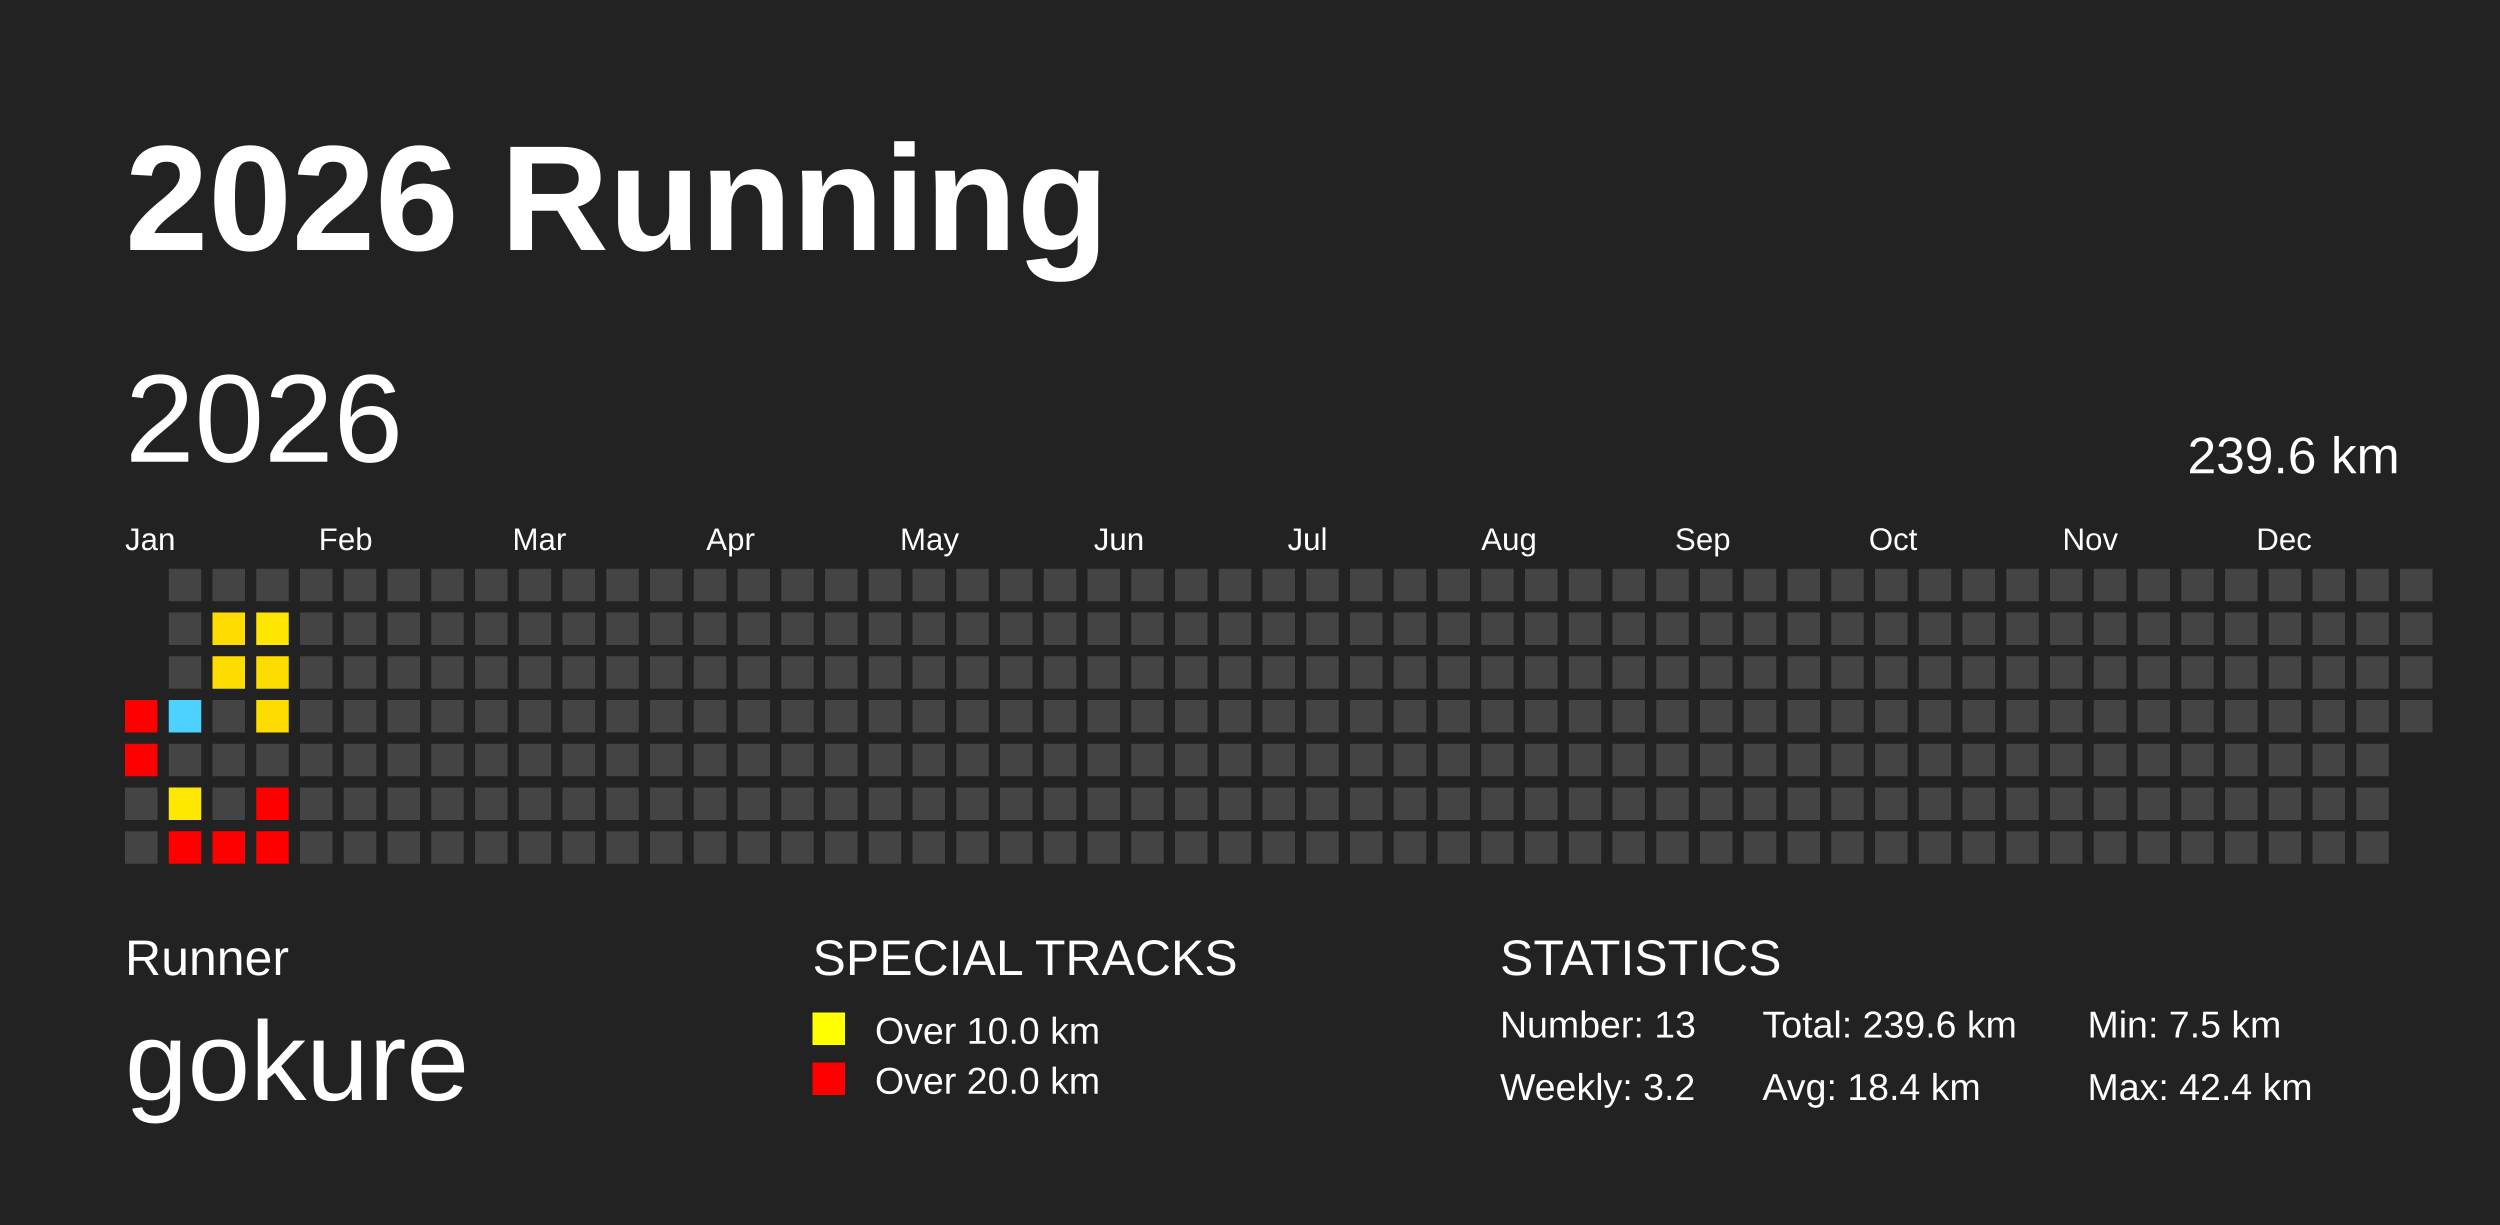
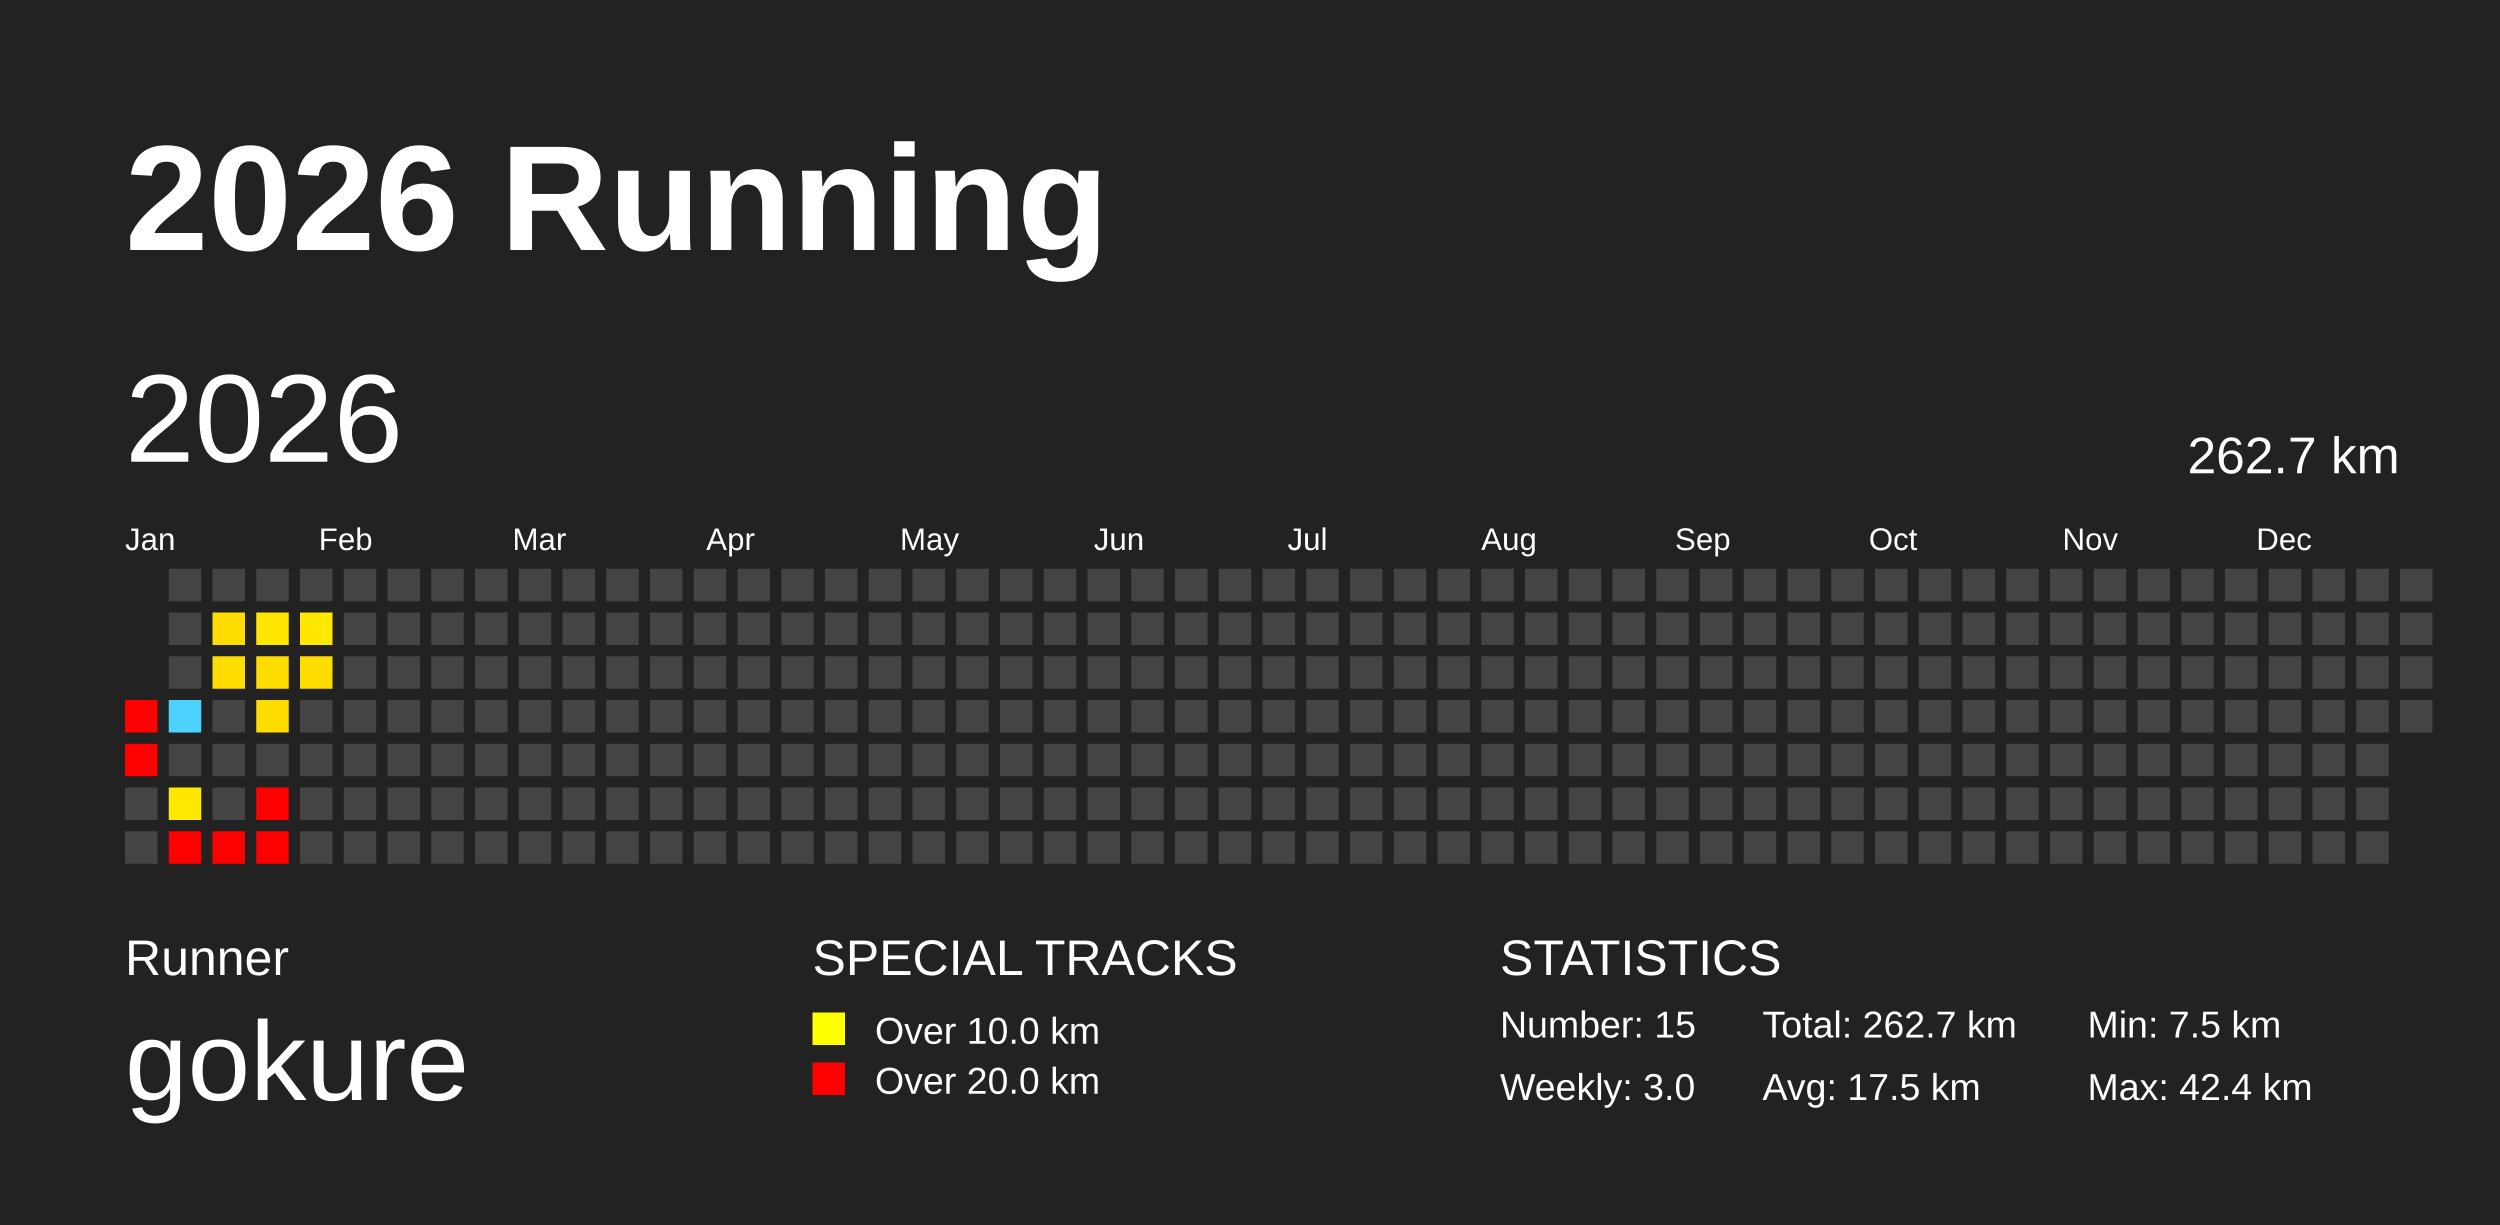
<svg xmlns="http://www.w3.org/2000/svg" baseProfile="full" height="98mm" version="1.1" viewBox="0,0,200,98" width="200mm">
  <defs />
  <rect fill="#222222" height="98" width="200" x="0" y="0" />
  <text fill="#FFFFFF" style="font-size:12px; font-family:Arial; font-weight:bold;" x="10" y="20">2026 Running</text>
  <text fill="#FFFFFF" style="font-size:4px; font-family:Arial" x="10" y="78">Runner</text>
  <text fill="#FFFFFF" style="font-size:9px; font-family:Arial" x="10" y="88">gokure</text>
  <text fill="#FFFFFF" style="font-size:4px; font-family:Arial" x="65" y="78">SPECIAL TRACKS</text>
  <rect fill="yellow" height="2.6" width="2.6" x="65" y="81" />
  <text fill="#FFFFFF" style="font-size:3px; font-family:Arial" x="70" y="83.5">Over 10.0 km</text>
  <rect fill="red" height="2.6" width="2.6" x="65" y="85" />
  <text fill="#FFFFFF" style="font-size:3px; font-family:Arial" x="70" y="87.5">Over 20.0 km</text>
  <text fill="#FFFFFF" style="font-size:4px; font-family:Arial" x="120" y="78">STATISTICS</text>
-   <text fill="#FFFFFF" style="font-size:3px; font-family:Arial" x="120" y="83">Number: 13</text>
-   <text fill="#FFFFFF" style="font-size:3px; font-family:Arial" x="120" y="88">Weekly: 3.2</text>
-   <text fill="#FFFFFF" style="font-size:3px; font-family:Arial" x="141" y="83">Total: 239.6 km</text>
-   <text fill="#FFFFFF" style="font-size:3px; font-family:Arial" x="141" y="88">Avg: 18.4 km</text>
+   <text fill="#FFFFFF" style="font-size:3px; font-family:Arial" x="120" y="83">Number: 15</text>
+   <text fill="#FFFFFF" style="font-size:3px; font-family:Arial" x="120" y="88">Weekly: 3.0</text>
+   <text fill="#FFFFFF" style="font-size:3px; font-family:Arial" x="141" y="83">Total: 262.7 km</text>
+   <text fill="#FFFFFF" style="font-size:3px; font-family:Arial" x="141" y="88">Avg: 17.5 km</text>
  <text fill="#FFFFFF" style="font-size:3px; font-family:Arial" x="167" y="83">Min: 7.5 km</text>
  <text fill="#FFFFFF" style="font-size:3px; font-family:Arial" x="167" y="88">Max: 42.4 km</text>
  <text dominant-baseline="hanging" fill="#FFFFFF" style="font-size:10.0px; font-family:Arial;" x="10" y="30">2026</text>
-   <text dominant-baseline="hanging" fill="#FFFFFF" style="font-size:4.125px; font-family:Arial;" x="175" y="35">239.6 km</text>
+   <text dominant-baseline="hanging" fill="#FFFFFF" style="font-size:4.125px; font-family:Arial;" x="175" y="35">262.7 km</text>
  <text fill="#FFFFFF" style="font-size:2.5px; font-family:Arial" x="10.0" y="44">Jan</text>
  <text fill="#FFFFFF" style="font-size:2.5px; font-family:Arial" x="25.5" y="44">Feb</text>
  <text fill="#FFFFFF" style="font-size:2.5px; font-family:Arial" x="41.0" y="44">Mar</text>
  <text fill="#FFFFFF" style="font-size:2.5px; font-family:Arial" x="56.5" y="44">Apr</text>
  <text fill="#FFFFFF" style="font-size:2.5px; font-family:Arial" x="72.0" y="44">May</text>
  <text fill="#FFFFFF" style="font-size:2.5px; font-family:Arial" x="87.5" y="44">Jun</text>
  <text fill="#FFFFFF" style="font-size:2.5px; font-family:Arial" x="103.0" y="44">Jul</text>
  <text fill="#FFFFFF" style="font-size:2.5px; font-family:Arial" x="118.5" y="44">Aug</text>
  <text fill="#FFFFFF" style="font-size:2.5px; font-family:Arial" x="134.0" y="44">Sep</text>
  <text fill="#FFFFFF" style="font-size:2.5px; font-family:Arial" x="149.5" y="44">Oct</text>
  <text fill="#FFFFFF" style="font-size:2.5px; font-family:Arial" x="165.0" y="44">Nov</text>
  <text fill="#FFFFFF" style="font-size:2.5px; font-family:Arial" x="180.5" y="44">Dec</text>
  <rect fill="red" height="2.6" width="2.6" x="10.0" y="56.0" />
  <rect fill="red" height="2.6" width="2.6" x="10.0" y="59.5" />
  <rect fill="#444444" height="2.6" width="2.6" x="10.0" y="63.0" />
  <rect fill="#444444" height="2.6" width="2.6" x="10.0" y="66.5" />
  <rect fill="#444444" height="2.6" width="2.6" x="13.5" y="45.5" />
  <rect fill="#444444" height="2.6" width="2.6" x="13.5" y="49.0" />
  <rect fill="#444444" height="2.6" width="2.6" x="13.5" y="52.5" />
  <rect fill="#4dd2ff" height="2.6" width="2.6" x="13.5" y="56.0" />
  <rect fill="#444444" height="2.6" width="2.6" x="13.5" y="59.5" />
  <rect fill="#ffe800" height="2.6" width="2.6" x="13.5" y="63.0" />
  <rect fill="red" height="2.6" width="2.6" x="13.5" y="66.5" />
  <rect fill="#444444" height="2.6" width="2.6" x="17.0" y="45.5" />
  <rect fill="#ffdc00" height="2.6" width="2.6" x="17.0" y="49.0" />
  <rect fill="#ffdc00" height="2.6" width="2.6" x="17.0" y="52.5" />
  <rect fill="#444444" height="2.6" width="2.6" x="17.0" y="56.0" />
  <rect fill="#444444" height="2.6" width="2.6" x="17.0" y="59.5" />
  <rect fill="#444444" height="2.6" width="2.6" x="17.0" y="63.0" />
  <rect fill="red" height="2.6" width="2.6" x="17.0" y="66.5" />
  <rect fill="#444444" height="2.6" width="2.6" x="20.5" y="45.5" />
  <rect fill="#ffe600" height="2.6" width="2.6" x="20.5" y="49.0" />
  <rect fill="#ffdc00" height="2.6" width="2.6" x="20.5" y="52.5" />
  <rect fill="#ffdc00" height="2.6" width="2.6" x="20.5" y="56.0" />
  <rect fill="#444444" height="2.6" width="2.6" x="20.5" y="59.5" />
  <rect fill="red" height="2.6" width="2.6" x="20.5" y="63.0" />
  <rect fill="red" height="2.6" width="2.6" x="20.5" y="66.5" />
  <rect fill="#444444" height="2.6" width="2.6" x="24.0" y="45.5" />
-   <rect fill="#444444" height="2.6" width="2.6" x="24.0" y="49.0" />
-   <rect fill="#444444" height="2.6" width="2.6" x="24.0" y="52.5" />
+   <rect fill="#ffe700" height="2.6" width="2.6" x="24.0" y="49.0" />
+   <rect fill="#ffdc00" height="2.6" width="2.6" x="24.0" y="52.5" />
  <rect fill="#444444" height="2.6" width="2.6" x="24.0" y="56.0" />
  <rect fill="#444444" height="2.6" width="2.6" x="24.0" y="59.5" />
  <rect fill="#444444" height="2.6" width="2.6" x="24.0" y="63.0" />
  <rect fill="#444444" height="2.6" width="2.6" x="24.0" y="66.5" />
  <rect fill="#444444" height="2.6" width="2.6" x="27.5" y="45.5" />
  <rect fill="#444444" height="2.6" width="2.6" x="27.5" y="49.0" />
  <rect fill="#444444" height="2.6" width="2.6" x="27.5" y="52.5" />
  <rect fill="#444444" height="2.6" width="2.6" x="27.5" y="56.0" />
  <rect fill="#444444" height="2.6" width="2.6" x="27.5" y="59.5" />
  <rect fill="#444444" height="2.6" width="2.6" x="27.5" y="63.0" />
  <rect fill="#444444" height="2.6" width="2.6" x="27.5" y="66.5" />
  <rect fill="#444444" height="2.6" width="2.6" x="31.0" y="45.5" />
  <rect fill="#444444" height="2.6" width="2.6" x="31.0" y="49.0" />
  <rect fill="#444444" height="2.6" width="2.6" x="31.0" y="52.5" />
  <rect fill="#444444" height="2.6" width="2.6" x="31.0" y="56.0" />
  <rect fill="#444444" height="2.6" width="2.6" x="31.0" y="59.5" />
  <rect fill="#444444" height="2.6" width="2.6" x="31.0" y="63.0" />
  <rect fill="#444444" height="2.6" width="2.6" x="31.0" y="66.5" />
  <rect fill="#444444" height="2.6" width="2.6" x="34.5" y="45.5" />
  <rect fill="#444444" height="2.6" width="2.6" x="34.5" y="49.0" />
  <rect fill="#444444" height="2.6" width="2.6" x="34.5" y="52.5" />
  <rect fill="#444444" height="2.6" width="2.6" x="34.5" y="56.0" />
  <rect fill="#444444" height="2.6" width="2.6" x="34.5" y="59.5" />
  <rect fill="#444444" height="2.6" width="2.6" x="34.5" y="63.0" />
  <rect fill="#444444" height="2.6" width="2.6" x="34.5" y="66.5" />
  <rect fill="#444444" height="2.6" width="2.6" x="38.0" y="45.5" />
  <rect fill="#444444" height="2.6" width="2.6" x="38.0" y="49.0" />
  <rect fill="#444444" height="2.6" width="2.6" x="38.0" y="52.5" />
  <rect fill="#444444" height="2.6" width="2.6" x="38.0" y="56.0" />
  <rect fill="#444444" height="2.6" width="2.6" x="38.0" y="59.5" />
  <rect fill="#444444" height="2.6" width="2.6" x="38.0" y="63.0" />
  <rect fill="#444444" height="2.6" width="2.6" x="38.0" y="66.5" />
  <rect fill="#444444" height="2.6" width="2.6" x="41.5" y="45.5" />
  <rect fill="#444444" height="2.6" width="2.6" x="41.5" y="49.0" />
  <rect fill="#444444" height="2.6" width="2.6" x="41.5" y="52.5" />
  <rect fill="#444444" height="2.6" width="2.6" x="41.5" y="56.0" />
  <rect fill="#444444" height="2.6" width="2.6" x="41.5" y="59.5" />
  <rect fill="#444444" height="2.6" width="2.6" x="41.5" y="63.0" />
  <rect fill="#444444" height="2.6" width="2.6" x="41.5" y="66.5" />
  <rect fill="#444444" height="2.6" width="2.6" x="45.0" y="45.5" />
  <rect fill="#444444" height="2.6" width="2.6" x="45.0" y="49.0" />
  <rect fill="#444444" height="2.6" width="2.6" x="45.0" y="52.5" />
  <rect fill="#444444" height="2.6" width="2.6" x="45.0" y="56.0" />
  <rect fill="#444444" height="2.6" width="2.6" x="45.0" y="59.5" />
  <rect fill="#444444" height="2.6" width="2.6" x="45.0" y="63.0" />
  <rect fill="#444444" height="2.6" width="2.6" x="45.0" y="66.5" />
  <rect fill="#444444" height="2.6" width="2.6" x="48.5" y="45.5" />
  <rect fill="#444444" height="2.6" width="2.6" x="48.5" y="49.0" />
  <rect fill="#444444" height="2.6" width="2.6" x="48.5" y="52.5" />
  <rect fill="#444444" height="2.6" width="2.6" x="48.5" y="56.0" />
  <rect fill="#444444" height="2.6" width="2.6" x="48.5" y="59.5" />
  <rect fill="#444444" height="2.6" width="2.6" x="48.5" y="63.0" />
  <rect fill="#444444" height="2.6" width="2.6" x="48.5" y="66.5" />
  <rect fill="#444444" height="2.6" width="2.6" x="52.0" y="45.5" />
  <rect fill="#444444" height="2.6" width="2.6" x="52.0" y="49.0" />
  <rect fill="#444444" height="2.6" width="2.6" x="52.0" y="52.5" />
  <rect fill="#444444" height="2.6" width="2.6" x="52.0" y="56.0" />
  <rect fill="#444444" height="2.6" width="2.6" x="52.0" y="59.5" />
  <rect fill="#444444" height="2.6" width="2.6" x="52.0" y="63.0" />
  <rect fill="#444444" height="2.6" width="2.6" x="52.0" y="66.5" />
  <rect fill="#444444" height="2.6" width="2.6" x="55.5" y="45.5" />
  <rect fill="#444444" height="2.6" width="2.6" x="55.5" y="49.0" />
  <rect fill="#444444" height="2.6" width="2.6" x="55.5" y="52.5" />
  <rect fill="#444444" height="2.6" width="2.6" x="55.5" y="56.0" />
  <rect fill="#444444" height="2.6" width="2.6" x="55.5" y="59.5" />
  <rect fill="#444444" height="2.6" width="2.6" x="55.5" y="63.0" />
  <rect fill="#444444" height="2.6" width="2.6" x="55.5" y="66.5" />
  <rect fill="#444444" height="2.6" width="2.6" x="59.0" y="45.5" />
  <rect fill="#444444" height="2.6" width="2.6" x="59.0" y="49.0" />
  <rect fill="#444444" height="2.6" width="2.6" x="59.0" y="52.5" />
  <rect fill="#444444" height="2.6" width="2.6" x="59.0" y="56.0" />
  <rect fill="#444444" height="2.6" width="2.6" x="59.0" y="59.5" />
  <rect fill="#444444" height="2.6" width="2.6" x="59.0" y="63.0" />
  <rect fill="#444444" height="2.6" width="2.6" x="59.0" y="66.5" />
  <rect fill="#444444" height="2.6" width="2.6" x="62.5" y="45.5" />
  <rect fill="#444444" height="2.6" width="2.6" x="62.5" y="49.0" />
  <rect fill="#444444" height="2.6" width="2.6" x="62.5" y="52.5" />
  <rect fill="#444444" height="2.6" width="2.6" x="62.5" y="56.0" />
  <rect fill="#444444" height="2.6" width="2.6" x="62.5" y="59.5" />
  <rect fill="#444444" height="2.6" width="2.6" x="62.5" y="63.0" />
  <rect fill="#444444" height="2.6" width="2.6" x="62.5" y="66.5" />
  <rect fill="#444444" height="2.6" width="2.6" x="66.0" y="45.5" />
  <rect fill="#444444" height="2.6" width="2.6" x="66.0" y="49.0" />
  <rect fill="#444444" height="2.6" width="2.6" x="66.0" y="52.5" />
  <rect fill="#444444" height="2.6" width="2.6" x="66.0" y="56.0" />
  <rect fill="#444444" height="2.6" width="2.6" x="66.0" y="59.5" />
  <rect fill="#444444" height="2.6" width="2.6" x="66.0" y="63.0" />
  <rect fill="#444444" height="2.6" width="2.6" x="66.0" y="66.5" />
  <rect fill="#444444" height="2.6" width="2.6" x="69.5" y="45.5" />
  <rect fill="#444444" height="2.6" width="2.6" x="69.5" y="49.0" />
  <rect fill="#444444" height="2.6" width="2.6" x="69.5" y="52.5" />
  <rect fill="#444444" height="2.6" width="2.6" x="69.5" y="56.0" />
  <rect fill="#444444" height="2.6" width="2.6" x="69.5" y="59.5" />
  <rect fill="#444444" height="2.6" width="2.6" x="69.5" y="63.0" />
  <rect fill="#444444" height="2.6" width="2.6" x="69.5" y="66.5" />
  <rect fill="#444444" height="2.6" width="2.6" x="73.0" y="45.5" />
  <rect fill="#444444" height="2.6" width="2.6" x="73.0" y="49.0" />
  <rect fill="#444444" height="2.6" width="2.6" x="73.0" y="52.5" />
  <rect fill="#444444" height="2.6" width="2.6" x="73.0" y="56.0" />
  <rect fill="#444444" height="2.6" width="2.6" x="73.0" y="59.5" />
  <rect fill="#444444" height="2.6" width="2.6" x="73.0" y="63.0" />
  <rect fill="#444444" height="2.6" width="2.6" x="73.0" y="66.5" />
  <rect fill="#444444" height="2.6" width="2.6" x="76.5" y="45.5" />
  <rect fill="#444444" height="2.6" width="2.6" x="76.5" y="49.0" />
  <rect fill="#444444" height="2.6" width="2.6" x="76.5" y="52.5" />
  <rect fill="#444444" height="2.6" width="2.6" x="76.5" y="56.0" />
  <rect fill="#444444" height="2.6" width="2.6" x="76.5" y="59.5" />
  <rect fill="#444444" height="2.6" width="2.6" x="76.5" y="63.0" />
  <rect fill="#444444" height="2.6" width="2.6" x="76.5" y="66.5" />
  <rect fill="#444444" height="2.6" width="2.6" x="80.0" y="45.5" />
  <rect fill="#444444" height="2.6" width="2.6" x="80.0" y="49.0" />
  <rect fill="#444444" height="2.6" width="2.6" x="80.0" y="52.5" />
  <rect fill="#444444" height="2.6" width="2.6" x="80.0" y="56.0" />
  <rect fill="#444444" height="2.6" width="2.6" x="80.0" y="59.5" />
  <rect fill="#444444" height="2.6" width="2.6" x="80.0" y="63.0" />
  <rect fill="#444444" height="2.6" width="2.6" x="80.0" y="66.5" />
  <rect fill="#444444" height="2.6" width="2.6" x="83.5" y="45.5" />
  <rect fill="#444444" height="2.6" width="2.6" x="83.5" y="49.0" />
  <rect fill="#444444" height="2.6" width="2.6" x="83.5" y="52.5" />
  <rect fill="#444444" height="2.6" width="2.6" x="83.5" y="56.0" />
  <rect fill="#444444" height="2.6" width="2.6" x="83.5" y="59.5" />
  <rect fill="#444444" height="2.6" width="2.6" x="83.5" y="63.0" />
  <rect fill="#444444" height="2.6" width="2.6" x="83.5" y="66.5" />
  <rect fill="#444444" height="2.6" width="2.6" x="87.0" y="45.5" />
  <rect fill="#444444" height="2.6" width="2.6" x="87.0" y="49.0" />
  <rect fill="#444444" height="2.6" width="2.6" x="87.0" y="52.5" />
  <rect fill="#444444" height="2.6" width="2.6" x="87.0" y="56.0" />
  <rect fill="#444444" height="2.6" width="2.6" x="87.0" y="59.5" />
  <rect fill="#444444" height="2.6" width="2.6" x="87.0" y="63.0" />
  <rect fill="#444444" height="2.6" width="2.6" x="87.0" y="66.5" />
  <rect fill="#444444" height="2.6" width="2.6" x="90.5" y="45.5" />
  <rect fill="#444444" height="2.6" width="2.6" x="90.5" y="49.0" />
  <rect fill="#444444" height="2.6" width="2.6" x="90.5" y="52.5" />
  <rect fill="#444444" height="2.6" width="2.6" x="90.5" y="56.0" />
  <rect fill="#444444" height="2.6" width="2.6" x="90.5" y="59.5" />
  <rect fill="#444444" height="2.6" width="2.6" x="90.5" y="63.0" />
  <rect fill="#444444" height="2.6" width="2.6" x="90.5" y="66.5" />
  <rect fill="#444444" height="2.6" width="2.6" x="94.0" y="45.5" />
  <rect fill="#444444" height="2.6" width="2.6" x="94.0" y="49.0" />
  <rect fill="#444444" height="2.6" width="2.6" x="94.0" y="52.5" />
  <rect fill="#444444" height="2.6" width="2.6" x="94.0" y="56.0" />
  <rect fill="#444444" height="2.6" width="2.6" x="94.0" y="59.5" />
  <rect fill="#444444" height="2.6" width="2.6" x="94.0" y="63.0" />
  <rect fill="#444444" height="2.6" width="2.6" x="94.0" y="66.5" />
  <rect fill="#444444" height="2.6" width="2.6" x="97.5" y="45.5" />
  <rect fill="#444444" height="2.6" width="2.6" x="97.5" y="49.0" />
  <rect fill="#444444" height="2.6" width="2.6" x="97.5" y="52.5" />
  <rect fill="#444444" height="2.6" width="2.6" x="97.5" y="56.0" />
  <rect fill="#444444" height="2.6" width="2.6" x="97.5" y="59.5" />
  <rect fill="#444444" height="2.6" width="2.6" x="97.5" y="63.0" />
  <rect fill="#444444" height="2.6" width="2.6" x="97.5" y="66.5" />
  <rect fill="#444444" height="2.6" width="2.6" x="101.0" y="45.5" />
  <rect fill="#444444" height="2.6" width="2.6" x="101.0" y="49.0" />
  <rect fill="#444444" height="2.6" width="2.6" x="101.0" y="52.5" />
  <rect fill="#444444" height="2.6" width="2.6" x="101.0" y="56.0" />
  <rect fill="#444444" height="2.6" width="2.6" x="101.0" y="59.5" />
  <rect fill="#444444" height="2.6" width="2.6" x="101.0" y="63.0" />
  <rect fill="#444444" height="2.6" width="2.6" x="101.0" y="66.5" />
  <rect fill="#444444" height="2.6" width="2.6" x="104.5" y="45.5" />
  <rect fill="#444444" height="2.6" width="2.6" x="104.5" y="49.0" />
  <rect fill="#444444" height="2.6" width="2.6" x="104.5" y="52.5" />
  <rect fill="#444444" height="2.6" width="2.6" x="104.5" y="56.0" />
  <rect fill="#444444" height="2.6" width="2.6" x="104.5" y="59.5" />
  <rect fill="#444444" height="2.6" width="2.6" x="104.5" y="63.0" />
  <rect fill="#444444" height="2.6" width="2.6" x="104.5" y="66.5" />
  <rect fill="#444444" height="2.6" width="2.6" x="108.0" y="45.5" />
  <rect fill="#444444" height="2.6" width="2.6" x="108.0" y="49.0" />
  <rect fill="#444444" height="2.6" width="2.6" x="108.0" y="52.5" />
  <rect fill="#444444" height="2.6" width="2.6" x="108.0" y="56.0" />
  <rect fill="#444444" height="2.6" width="2.6" x="108.0" y="59.5" />
  <rect fill="#444444" height="2.6" width="2.6" x="108.0" y="63.0" />
  <rect fill="#444444" height="2.6" width="2.6" x="108.0" y="66.5" />
  <rect fill="#444444" height="2.6" width="2.6" x="111.5" y="45.5" />
  <rect fill="#444444" height="2.6" width="2.6" x="111.5" y="49.0" />
  <rect fill="#444444" height="2.6" width="2.6" x="111.5" y="52.5" />
  <rect fill="#444444" height="2.6" width="2.6" x="111.5" y="56.0" />
  <rect fill="#444444" height="2.6" width="2.6" x="111.5" y="59.5" />
  <rect fill="#444444" height="2.6" width="2.6" x="111.5" y="63.0" />
  <rect fill="#444444" height="2.6" width="2.6" x="111.5" y="66.5" />
  <rect fill="#444444" height="2.6" width="2.6" x="115.0" y="45.5" />
  <rect fill="#444444" height="2.6" width="2.6" x="115.0" y="49.0" />
  <rect fill="#444444" height="2.6" width="2.6" x="115.0" y="52.5" />
  <rect fill="#444444" height="2.6" width="2.6" x="115.0" y="56.0" />
  <rect fill="#444444" height="2.6" width="2.6" x="115.0" y="59.5" />
  <rect fill="#444444" height="2.6" width="2.6" x="115.0" y="63.0" />
  <rect fill="#444444" height="2.6" width="2.6" x="115.0" y="66.5" />
  <rect fill="#444444" height="2.6" width="2.6" x="118.5" y="45.5" />
  <rect fill="#444444" height="2.6" width="2.6" x="118.5" y="49.0" />
  <rect fill="#444444" height="2.6" width="2.6" x="118.5" y="52.5" />
  <rect fill="#444444" height="2.6" width="2.6" x="118.5" y="56.0" />
  <rect fill="#444444" height="2.6" width="2.6" x="118.5" y="59.5" />
  <rect fill="#444444" height="2.6" width="2.6" x="118.5" y="63.0" />
  <rect fill="#444444" height="2.6" width="2.6" x="118.5" y="66.5" />
  <rect fill="#444444" height="2.6" width="2.6" x="122.0" y="45.5" />
  <rect fill="#444444" height="2.6" width="2.6" x="122.0" y="49.0" />
  <rect fill="#444444" height="2.6" width="2.6" x="122.0" y="52.5" />
  <rect fill="#444444" height="2.6" width="2.6" x="122.0" y="56.0" />
  <rect fill="#444444" height="2.6" width="2.6" x="122.0" y="59.5" />
  <rect fill="#444444" height="2.6" width="2.6" x="122.0" y="63.0" />
  <rect fill="#444444" height="2.6" width="2.6" x="122.0" y="66.5" />
  <rect fill="#444444" height="2.6" width="2.6" x="125.5" y="45.5" />
  <rect fill="#444444" height="2.6" width="2.6" x="125.5" y="49.0" />
  <rect fill="#444444" height="2.6" width="2.6" x="125.5" y="52.5" />
  <rect fill="#444444" height="2.6" width="2.6" x="125.5" y="56.0" />
  <rect fill="#444444" height="2.6" width="2.6" x="125.5" y="59.5" />
  <rect fill="#444444" height="2.6" width="2.6" x="125.5" y="63.0" />
  <rect fill="#444444" height="2.6" width="2.6" x="125.5" y="66.5" />
  <rect fill="#444444" height="2.6" width="2.6" x="129.0" y="45.5" />
  <rect fill="#444444" height="2.6" width="2.6" x="129.0" y="49.0" />
  <rect fill="#444444" height="2.6" width="2.6" x="129.0" y="52.5" />
  <rect fill="#444444" height="2.6" width="2.6" x="129.0" y="56.0" />
  <rect fill="#444444" height="2.6" width="2.6" x="129.0" y="59.5" />
  <rect fill="#444444" height="2.6" width="2.6" x="129.0" y="63.0" />
  <rect fill="#444444" height="2.6" width="2.6" x="129.0" y="66.5" />
  <rect fill="#444444" height="2.6" width="2.6" x="132.5" y="45.5" />
  <rect fill="#444444" height="2.6" width="2.6" x="132.5" y="49.0" />
  <rect fill="#444444" height="2.6" width="2.6" x="132.5" y="52.5" />
  <rect fill="#444444" height="2.6" width="2.6" x="132.5" y="56.0" />
  <rect fill="#444444" height="2.6" width="2.6" x="132.5" y="59.5" />
  <rect fill="#444444" height="2.6" width="2.6" x="132.5" y="63.0" />
  <rect fill="#444444" height="2.6" width="2.6" x="132.5" y="66.5" />
  <rect fill="#444444" height="2.6" width="2.6" x="136.0" y="45.5" />
  <rect fill="#444444" height="2.6" width="2.6" x="136.0" y="49.0" />
  <rect fill="#444444" height="2.6" width="2.6" x="136.0" y="52.5" />
  <rect fill="#444444" height="2.6" width="2.6" x="136.0" y="56.0" />
  <rect fill="#444444" height="2.6" width="2.6" x="136.0" y="59.5" />
  <rect fill="#444444" height="2.6" width="2.6" x="136.0" y="63.0" />
  <rect fill="#444444" height="2.6" width="2.6" x="136.0" y="66.5" />
  <rect fill="#444444" height="2.6" width="2.6" x="139.5" y="45.5" />
  <rect fill="#444444" height="2.6" width="2.6" x="139.5" y="49.0" />
  <rect fill="#444444" height="2.6" width="2.6" x="139.5" y="52.5" />
  <rect fill="#444444" height="2.6" width="2.6" x="139.5" y="56.0" />
  <rect fill="#444444" height="2.6" width="2.6" x="139.5" y="59.5" />
  <rect fill="#444444" height="2.6" width="2.6" x="139.5" y="63.0" />
  <rect fill="#444444" height="2.6" width="2.6" x="139.5" y="66.5" />
  <rect fill="#444444" height="2.6" width="2.6" x="143.0" y="45.5" />
  <rect fill="#444444" height="2.6" width="2.6" x="143.0" y="49.0" />
  <rect fill="#444444" height="2.6" width="2.6" x="143.0" y="52.5" />
  <rect fill="#444444" height="2.6" width="2.6" x="143.0" y="56.0" />
  <rect fill="#444444" height="2.6" width="2.6" x="143.0" y="59.5" />
  <rect fill="#444444" height="2.6" width="2.6" x="143.0" y="63.0" />
  <rect fill="#444444" height="2.6" width="2.6" x="143.0" y="66.5" />
  <rect fill="#444444" height="2.6" width="2.6" x="146.5" y="45.5" />
  <rect fill="#444444" height="2.6" width="2.6" x="146.5" y="49.0" />
  <rect fill="#444444" height="2.6" width="2.6" x="146.5" y="52.5" />
  <rect fill="#444444" height="2.6" width="2.6" x="146.5" y="56.0" />
  <rect fill="#444444" height="2.6" width="2.6" x="146.5" y="59.5" />
  <rect fill="#444444" height="2.6" width="2.6" x="146.5" y="63.0" />
  <rect fill="#444444" height="2.6" width="2.6" x="146.5" y="66.5" />
  <rect fill="#444444" height="2.6" width="2.6" x="150.0" y="45.5" />
  <rect fill="#444444" height="2.6" width="2.6" x="150.0" y="49.0" />
  <rect fill="#444444" height="2.6" width="2.6" x="150.0" y="52.5" />
  <rect fill="#444444" height="2.6" width="2.6" x="150.0" y="56.0" />
  <rect fill="#444444" height="2.6" width="2.6" x="150.0" y="59.5" />
  <rect fill="#444444" height="2.6" width="2.6" x="150.0" y="63.0" />
  <rect fill="#444444" height="2.6" width="2.6" x="150.0" y="66.5" />
  <rect fill="#444444" height="2.6" width="2.6" x="153.5" y="45.5" />
  <rect fill="#444444" height="2.6" width="2.6" x="153.5" y="49.0" />
  <rect fill="#444444" height="2.6" width="2.6" x="153.5" y="52.5" />
  <rect fill="#444444" height="2.6" width="2.6" x="153.5" y="56.0" />
  <rect fill="#444444" height="2.6" width="2.6" x="153.5" y="59.5" />
  <rect fill="#444444" height="2.6" width="2.6" x="153.5" y="63.0" />
  <rect fill="#444444" height="2.6" width="2.6" x="153.5" y="66.5" />
  <rect fill="#444444" height="2.6" width="2.6" x="157.0" y="45.5" />
  <rect fill="#444444" height="2.6" width="2.6" x="157.0" y="49.0" />
  <rect fill="#444444" height="2.6" width="2.6" x="157.0" y="52.5" />
  <rect fill="#444444" height="2.6" width="2.6" x="157.0" y="56.0" />
  <rect fill="#444444" height="2.6" width="2.6" x="157.0" y="59.5" />
  <rect fill="#444444" height="2.6" width="2.6" x="157.0" y="63.0" />
  <rect fill="#444444" height="2.6" width="2.6" x="157.0" y="66.5" />
  <rect fill="#444444" height="2.6" width="2.6" x="160.5" y="45.5" />
  <rect fill="#444444" height="2.6" width="2.6" x="160.5" y="49.0" />
  <rect fill="#444444" height="2.6" width="2.6" x="160.5" y="52.5" />
  <rect fill="#444444" height="2.6" width="2.6" x="160.5" y="56.0" />
  <rect fill="#444444" height="2.6" width="2.6" x="160.5" y="59.5" />
  <rect fill="#444444" height="2.6" width="2.6" x="160.5" y="63.0" />
  <rect fill="#444444" height="2.6" width="2.6" x="160.5" y="66.5" />
  <rect fill="#444444" height="2.6" width="2.6" x="164.0" y="45.5" />
  <rect fill="#444444" height="2.6" width="2.6" x="164.0" y="49.0" />
  <rect fill="#444444" height="2.6" width="2.6" x="164.0" y="52.5" />
  <rect fill="#444444" height="2.6" width="2.6" x="164.0" y="56.0" />
  <rect fill="#444444" height="2.6" width="2.6" x="164.0" y="59.5" />
  <rect fill="#444444" height="2.6" width="2.6" x="164.0" y="63.0" />
  <rect fill="#444444" height="2.6" width="2.6" x="164.0" y="66.5" />
  <rect fill="#444444" height="2.6" width="2.6" x="167.5" y="45.5" />
  <rect fill="#444444" height="2.6" width="2.6" x="167.5" y="49.0" />
  <rect fill="#444444" height="2.6" width="2.6" x="167.5" y="52.5" />
  <rect fill="#444444" height="2.6" width="2.6" x="167.5" y="56.0" />
  <rect fill="#444444" height="2.6" width="2.6" x="167.5" y="59.5" />
  <rect fill="#444444" height="2.6" width="2.6" x="167.5" y="63.0" />
  <rect fill="#444444" height="2.6" width="2.6" x="167.5" y="66.5" />
  <rect fill="#444444" height="2.6" width="2.6" x="171.0" y="45.5" />
  <rect fill="#444444" height="2.6" width="2.6" x="171.0" y="49.0" />
  <rect fill="#444444" height="2.6" width="2.6" x="171.0" y="52.5" />
  <rect fill="#444444" height="2.6" width="2.6" x="171.0" y="56.0" />
  <rect fill="#444444" height="2.6" width="2.6" x="171.0" y="59.5" />
  <rect fill="#444444" height="2.6" width="2.6" x="171.0" y="63.0" />
  <rect fill="#444444" height="2.6" width="2.6" x="171.0" y="66.5" />
  <rect fill="#444444" height="2.6" width="2.6" x="174.5" y="45.5" />
  <rect fill="#444444" height="2.6" width="2.6" x="174.5" y="49.0" />
  <rect fill="#444444" height="2.6" width="2.6" x="174.5" y="52.5" />
  <rect fill="#444444" height="2.6" width="2.6" x="174.5" y="56.0" />
  <rect fill="#444444" height="2.6" width="2.6" x="174.5" y="59.5" />
  <rect fill="#444444" height="2.6" width="2.6" x="174.5" y="63.0" />
  <rect fill="#444444" height="2.6" width="2.6" x="174.5" y="66.5" />
  <rect fill="#444444" height="2.6" width="2.6" x="178.0" y="45.5" />
  <rect fill="#444444" height="2.6" width="2.6" x="178.0" y="49.0" />
  <rect fill="#444444" height="2.6" width="2.6" x="178.0" y="52.5" />
  <rect fill="#444444" height="2.6" width="2.6" x="178.0" y="56.0" />
  <rect fill="#444444" height="2.6" width="2.6" x="178.0" y="59.5" />
  <rect fill="#444444" height="2.6" width="2.6" x="178.0" y="63.0" />
  <rect fill="#444444" height="2.6" width="2.6" x="178.0" y="66.5" />
  <rect fill="#444444" height="2.6" width="2.6" x="181.5" y="45.5" />
  <rect fill="#444444" height="2.6" width="2.6" x="181.5" y="49.0" />
  <rect fill="#444444" height="2.6" width="2.6" x="181.5" y="52.5" />
  <rect fill="#444444" height="2.6" width="2.6" x="181.5" y="56.0" />
  <rect fill="#444444" height="2.6" width="2.6" x="181.5" y="59.5" />
  <rect fill="#444444" height="2.6" width="2.6" x="181.5" y="63.0" />
  <rect fill="#444444" height="2.6" width="2.6" x="181.5" y="66.5" />
  <rect fill="#444444" height="2.6" width="2.6" x="185.0" y="45.5" />
  <rect fill="#444444" height="2.6" width="2.6" x="185.0" y="49.0" />
  <rect fill="#444444" height="2.6" width="2.6" x="185.0" y="52.5" />
  <rect fill="#444444" height="2.6" width="2.6" x="185.0" y="56.0" />
  <rect fill="#444444" height="2.6" width="2.6" x="185.0" y="59.5" />
  <rect fill="#444444" height="2.6" width="2.6" x="185.0" y="63.0" />
  <rect fill="#444444" height="2.6" width="2.6" x="185.0" y="66.5" />
  <rect fill="#444444" height="2.6" width="2.6" x="188.5" y="45.5" />
  <rect fill="#444444" height="2.6" width="2.6" x="188.5" y="49.0" />
  <rect fill="#444444" height="2.6" width="2.6" x="188.5" y="52.5" />
  <rect fill="#444444" height="2.6" width="2.6" x="188.5" y="56.0" />
  <rect fill="#444444" height="2.6" width="2.6" x="188.5" y="59.5" />
  <rect fill="#444444" height="2.6" width="2.6" x="188.5" y="63.0" />
  <rect fill="#444444" height="2.6" width="2.6" x="188.5" y="66.5" />
  <rect fill="#444444" height="2.6" width="2.6" x="192.0" y="45.5" />
  <rect fill="#444444" height="2.6" width="2.6" x="192.0" y="49.0" />
  <rect fill="#444444" height="2.6" width="2.6" x="192.0" y="52.5" />
  <rect fill="#444444" height="2.6" width="2.6" x="192.0" y="56.0" />
</svg>
